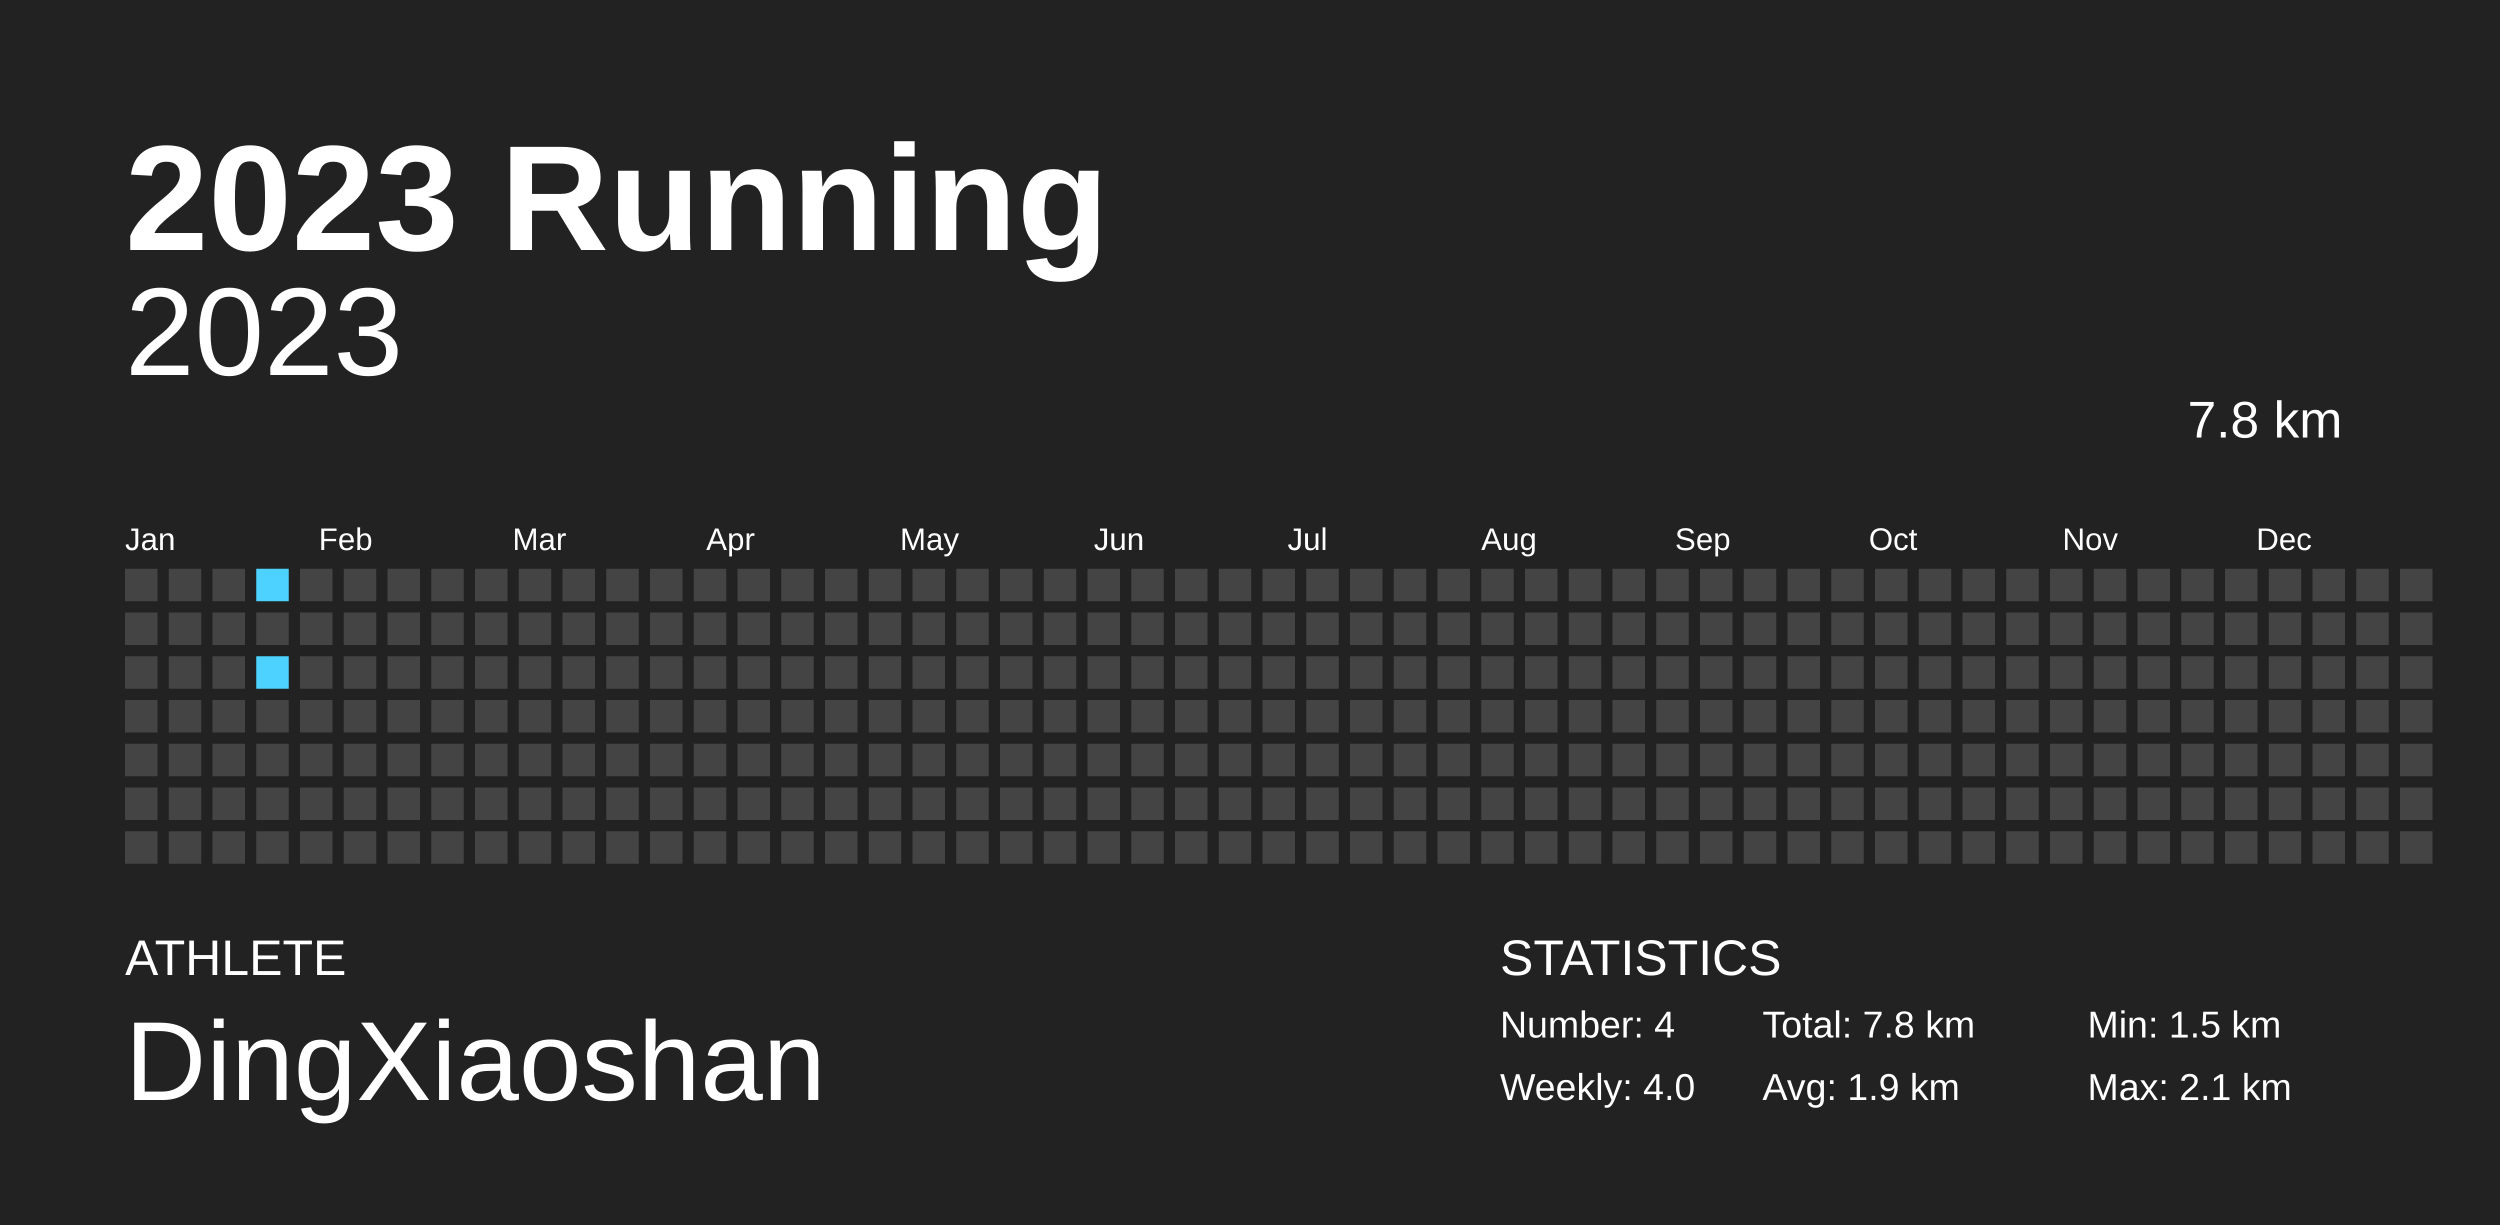
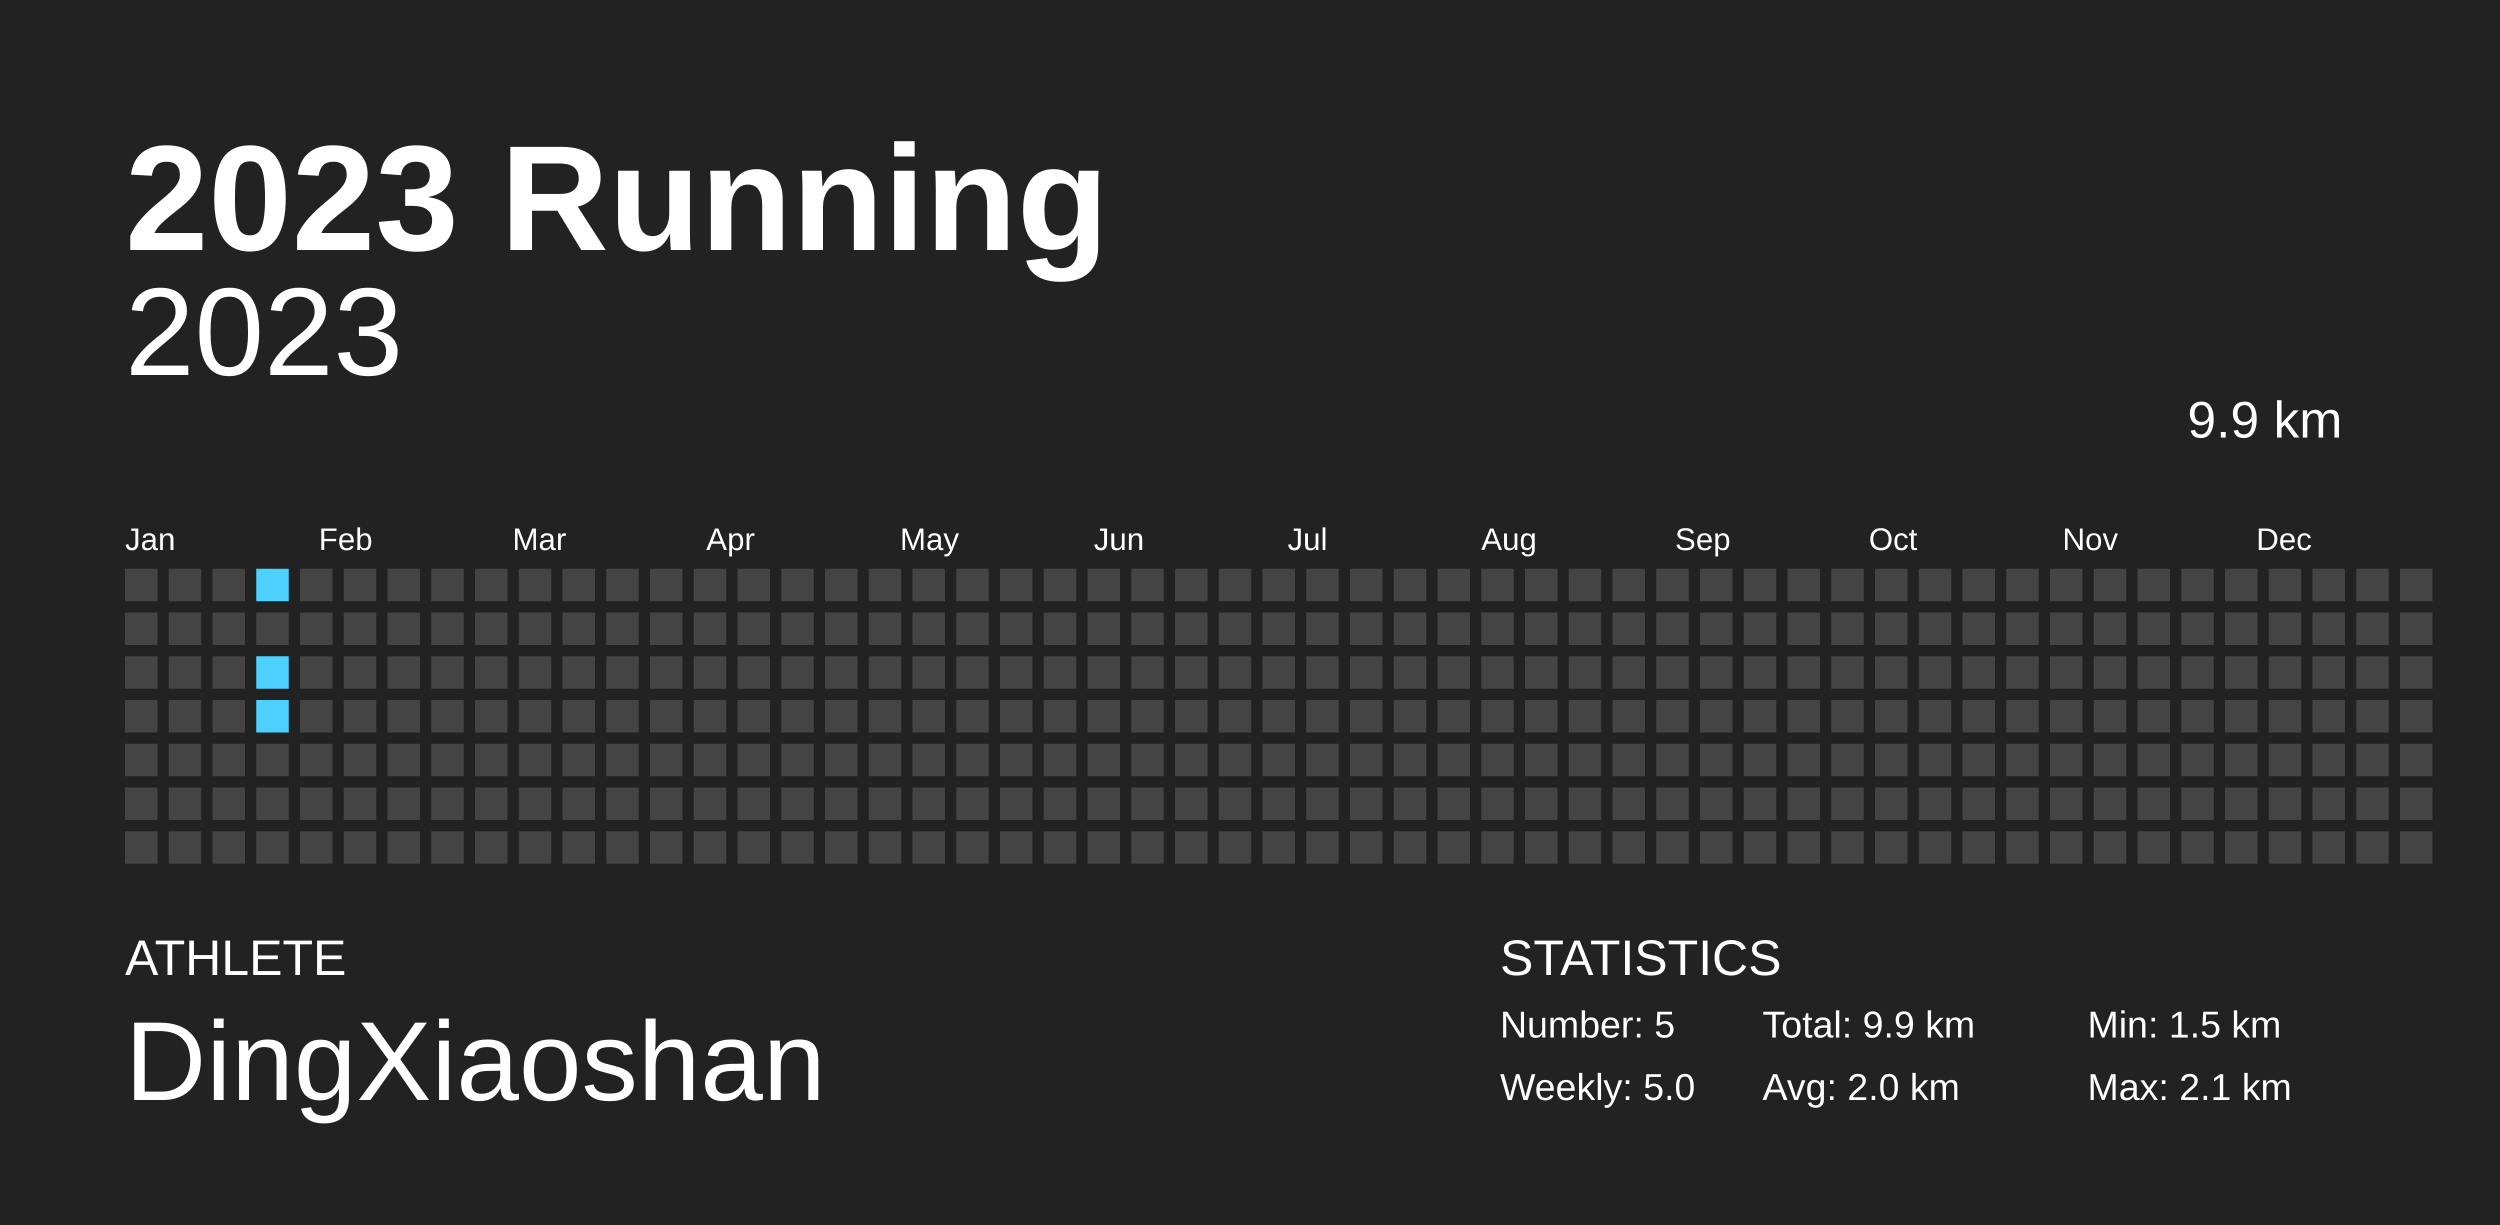
<svg xmlns="http://www.w3.org/2000/svg" baseProfile="full" height="98mm" version="1.1" viewBox="0,0,200,98" width="200mm">
  <defs />
  <rect fill="#222222" height="98" width="200" x="0" y="0" />
  <text fill="#FFFFFF" style="font-size:12px; font-family:Arial; font-weight:bold;" x="10" y="20">2023 Running</text>
  <text fill="#FFFFFF" style="font-size:4px; font-family:Arial" x="10" y="78">ATHLETE</text>
  <text fill="#FFFFFF" style="font-size:9px; font-family:Arial" x="10" y="88">DingXiaoshan</text>
  <text fill="#FFFFFF" style="font-size:4px; font-family:Arial" x="120" y="78">STATISTICS</text>
-   <text fill="#FFFFFF" style="font-size:3px; font-family:Arial" x="120" y="83">Number: 4</text>
-   <text fill="#FFFFFF" style="font-size:3px; font-family:Arial" x="120" y="88">Weekly: 4.0</text>
-   <text fill="#FFFFFF" style="font-size:3px; font-family:Arial" x="141" y="83">Total: 7.8 km</text>
-   <text fill="#FFFFFF" style="font-size:3px; font-family:Arial" x="141" y="88">Avg: 1.9 km</text>
+   <text fill="#FFFFFF" style="font-size:3px; font-family:Arial" x="120" y="83">Number: 5</text>
+   <text fill="#FFFFFF" style="font-size:3px; font-family:Arial" x="120" y="88">Weekly: 5.0</text>
+   <text fill="#FFFFFF" style="font-size:3px; font-family:Arial" x="141" y="83">Total: 9.9 km</text>
+   <text fill="#FFFFFF" style="font-size:3px; font-family:Arial" x="141" y="88">Avg: 2.0 km</text>
  <text fill="#FFFFFF" style="font-size:3px; font-family:Arial" x="167" y="83">Min: 1.5 km</text>
  <text fill="#FFFFFF" style="font-size:3px; font-family:Arial" x="167" y="88">Max: 2.1 km</text>
  <text alignment-baseline="hanging" fill="#FFFFFF" style="font-size:10.0px; font-family:Arial;" x="10" y="30">2023</text>
-   <text alignment-baseline="hanging" fill="#FFFFFF" style="font-size:4.125px; font-family:Arial;" x="175" y="35">7.8 km</text>
+   <text alignment-baseline="hanging" fill="#FFFFFF" style="font-size:4.125px; font-family:Arial;" x="175" y="35">9.9 km</text>
  <text fill="#FFFFFF" style="font-size:2.5px; font-family:Arial" x="10.0" y="44">Jan</text>
  <text fill="#FFFFFF" style="font-size:2.5px; font-family:Arial" x="25.5" y="44">Feb</text>
  <text fill="#FFFFFF" style="font-size:2.5px; font-family:Arial" x="41.0" y="44">Mar</text>
  <text fill="#FFFFFF" style="font-size:2.5px; font-family:Arial" x="56.5" y="44">Apr</text>
  <text fill="#FFFFFF" style="font-size:2.5px; font-family:Arial" x="72.0" y="44">May</text>
  <text fill="#FFFFFF" style="font-size:2.5px; font-family:Arial" x="87.5" y="44">Jun</text>
  <text fill="#FFFFFF" style="font-size:2.5px; font-family:Arial" x="103.0" y="44">Jul</text>
  <text fill="#FFFFFF" style="font-size:2.5px; font-family:Arial" x="118.5" y="44">Aug</text>
  <text fill="#FFFFFF" style="font-size:2.5px; font-family:Arial" x="134.0" y="44">Sep</text>
  <text fill="#FFFFFF" style="font-size:2.5px; font-family:Arial" x="149.5" y="44">Oct</text>
  <text fill="#FFFFFF" style="font-size:2.5px; font-family:Arial" x="165.0" y="44">Nov</text>
  <text fill="#FFFFFF" style="font-size:2.5px; font-family:Arial" x="180.5" y="44">Dec</text>
  <rect fill="#444444" height="2.6" width="2.6" x="10.0" y="45.5" />
  <rect fill="#444444" height="2.6" width="2.6" x="10.0" y="49.0" />
  <rect fill="#444444" height="2.6" width="2.6" x="10.0" y="52.5" />
  <rect fill="#444444" height="2.6" width="2.6" x="10.0" y="56.0" />
  <rect fill="#444444" height="2.6" width="2.6" x="10.0" y="59.5" />
  <rect fill="#444444" height="2.6" width="2.6" x="10.0" y="63.0" />
  <rect fill="#444444" height="2.6" width="2.6" x="10.0" y="66.5" />
  <rect fill="#444444" height="2.6" width="2.6" x="13.5" y="45.5" />
  <rect fill="#444444" height="2.6" width="2.6" x="13.5" y="49.0" />
  <rect fill="#444444" height="2.6" width="2.6" x="13.5" y="52.5" />
  <rect fill="#444444" height="2.6" width="2.6" x="13.5" y="56.0" />
  <rect fill="#444444" height="2.6" width="2.6" x="13.5" y="59.5" />
  <rect fill="#444444" height="2.6" width="2.6" x="13.5" y="63.0" />
  <rect fill="#444444" height="2.6" width="2.6" x="13.5" y="66.5" />
  <rect fill="#444444" height="2.6" width="2.6" x="17.0" y="45.5" />
  <rect fill="#444444" height="2.6" width="2.6" x="17.0" y="49.0" />
  <rect fill="#444444" height="2.6" width="2.6" x="17.0" y="52.5" />
  <rect fill="#444444" height="2.6" width="2.6" x="17.0" y="56.0" />
  <rect fill="#444444" height="2.6" width="2.6" x="17.0" y="59.5" />
  <rect fill="#444444" height="2.6" width="2.6" x="17.0" y="63.0" />
  <rect fill="#444444" height="2.6" width="2.6" x="17.0" y="66.5" />
  <rect fill="#4dd2ff" height="2.6" width="2.6" x="20.5" y="45.5" />
  <rect fill="#444444" height="2.6" width="2.6" x="20.5" y="49.0" />
  <rect fill="#4dd2ff" height="2.6" width="2.6" x="20.5" y="52.5" />
-   <rect fill="#444444" height="2.6" width="2.6" x="20.5" y="56.0" />
+   <rect fill="#4dd2ff" height="2.6" width="2.6" x="20.5" y="56.0" />
  <rect fill="#444444" height="2.6" width="2.6" x="20.5" y="59.5" />
  <rect fill="#444444" height="2.6" width="2.6" x="20.5" y="63.0" />
  <rect fill="#444444" height="2.6" width="2.6" x="20.5" y="66.5" />
  <rect fill="#444444" height="2.6" width="2.6" x="24.0" y="45.5" />
  <rect fill="#444444" height="2.6" width="2.6" x="24.0" y="49.0" />
  <rect fill="#444444" height="2.6" width="2.6" x="24.0" y="52.5" />
  <rect fill="#444444" height="2.6" width="2.6" x="24.0" y="56.0" />
  <rect fill="#444444" height="2.6" width="2.6" x="24.0" y="59.5" />
  <rect fill="#444444" height="2.6" width="2.6" x="24.0" y="63.0" />
  <rect fill="#444444" height="2.6" width="2.6" x="24.0" y="66.5" />
  <rect fill="#444444" height="2.6" width="2.6" x="27.5" y="45.5" />
  <rect fill="#444444" height="2.6" width="2.6" x="27.5" y="49.0" />
  <rect fill="#444444" height="2.6" width="2.6" x="27.5" y="52.5" />
  <rect fill="#444444" height="2.6" width="2.6" x="27.5" y="56.0" />
  <rect fill="#444444" height="2.6" width="2.6" x="27.5" y="59.5" />
  <rect fill="#444444" height="2.6" width="2.6" x="27.5" y="63.0" />
  <rect fill="#444444" height="2.6" width="2.6" x="27.5" y="66.5" />
  <rect fill="#444444" height="2.6" width="2.6" x="31.0" y="45.5" />
  <rect fill="#444444" height="2.6" width="2.6" x="31.0" y="49.0" />
  <rect fill="#444444" height="2.6" width="2.6" x="31.0" y="52.5" />
  <rect fill="#444444" height="2.6" width="2.6" x="31.0" y="56.0" />
  <rect fill="#444444" height="2.6" width="2.6" x="31.0" y="59.5" />
  <rect fill="#444444" height="2.6" width="2.6" x="31.0" y="63.0" />
  <rect fill="#444444" height="2.6" width="2.6" x="31.0" y="66.5" />
  <rect fill="#444444" height="2.6" width="2.6" x="34.5" y="45.5" />
  <rect fill="#444444" height="2.6" width="2.6" x="34.5" y="49.0" />
  <rect fill="#444444" height="2.6" width="2.6" x="34.5" y="52.5" />
  <rect fill="#444444" height="2.6" width="2.6" x="34.5" y="56.0" />
  <rect fill="#444444" height="2.6" width="2.6" x="34.5" y="59.5" />
  <rect fill="#444444" height="2.6" width="2.6" x="34.5" y="63.0" />
  <rect fill="#444444" height="2.6" width="2.6" x="34.5" y="66.5" />
  <rect fill="#444444" height="2.6" width="2.6" x="38.0" y="45.5" />
  <rect fill="#444444" height="2.6" width="2.6" x="38.0" y="49.0" />
  <rect fill="#444444" height="2.6" width="2.6" x="38.0" y="52.5" />
  <rect fill="#444444" height="2.6" width="2.6" x="38.0" y="56.0" />
  <rect fill="#444444" height="2.6" width="2.6" x="38.0" y="59.5" />
  <rect fill="#444444" height="2.6" width="2.6" x="38.0" y="63.0" />
  <rect fill="#444444" height="2.6" width="2.6" x="38.0" y="66.5" />
  <rect fill="#444444" height="2.6" width="2.6" x="41.5" y="45.5" />
  <rect fill="#444444" height="2.6" width="2.6" x="41.5" y="49.0" />
  <rect fill="#444444" height="2.6" width="2.6" x="41.5" y="52.5" />
  <rect fill="#444444" height="2.6" width="2.6" x="41.5" y="56.0" />
  <rect fill="#444444" height="2.6" width="2.6" x="41.5" y="59.5" />
  <rect fill="#444444" height="2.6" width="2.6" x="41.5" y="63.0" />
  <rect fill="#444444" height="2.6" width="2.6" x="41.5" y="66.5" />
  <rect fill="#444444" height="2.6" width="2.6" x="45.0" y="45.5" />
  <rect fill="#444444" height="2.6" width="2.6" x="45.0" y="49.0" />
  <rect fill="#444444" height="2.6" width="2.6" x="45.0" y="52.5" />
  <rect fill="#444444" height="2.6" width="2.6" x="45.0" y="56.0" />
  <rect fill="#444444" height="2.6" width="2.6" x="45.0" y="59.5" />
  <rect fill="#444444" height="2.6" width="2.6" x="45.0" y="63.0" />
  <rect fill="#444444" height="2.6" width="2.6" x="45.0" y="66.5" />
  <rect fill="#444444" height="2.6" width="2.6" x="48.5" y="45.5" />
  <rect fill="#444444" height="2.6" width="2.6" x="48.5" y="49.0" />
  <rect fill="#444444" height="2.6" width="2.6" x="48.5" y="52.5" />
  <rect fill="#444444" height="2.6" width="2.6" x="48.5" y="56.0" />
  <rect fill="#444444" height="2.6" width="2.6" x="48.5" y="59.5" />
  <rect fill="#444444" height="2.6" width="2.6" x="48.5" y="63.0" />
  <rect fill="#444444" height="2.6" width="2.6" x="48.5" y="66.5" />
  <rect fill="#444444" height="2.6" width="2.6" x="52.0" y="45.5" />
  <rect fill="#444444" height="2.6" width="2.6" x="52.0" y="49.0" />
  <rect fill="#444444" height="2.6" width="2.6" x="52.0" y="52.5" />
  <rect fill="#444444" height="2.6" width="2.6" x="52.0" y="56.0" />
  <rect fill="#444444" height="2.6" width="2.6" x="52.0" y="59.5" />
  <rect fill="#444444" height="2.6" width="2.6" x="52.0" y="63.0" />
  <rect fill="#444444" height="2.6" width="2.6" x="52.0" y="66.5" />
  <rect fill="#444444" height="2.6" width="2.6" x="55.5" y="45.5" />
  <rect fill="#444444" height="2.6" width="2.6" x="55.5" y="49.0" />
  <rect fill="#444444" height="2.6" width="2.6" x="55.5" y="52.5" />
  <rect fill="#444444" height="2.6" width="2.6" x="55.5" y="56.0" />
  <rect fill="#444444" height="2.6" width="2.6" x="55.5" y="59.5" />
  <rect fill="#444444" height="2.6" width="2.6" x="55.5" y="63.0" />
  <rect fill="#444444" height="2.6" width="2.6" x="55.5" y="66.5" />
  <rect fill="#444444" height="2.6" width="2.6" x="59.0" y="45.5" />
  <rect fill="#444444" height="2.6" width="2.6" x="59.0" y="49.0" />
  <rect fill="#444444" height="2.6" width="2.6" x="59.0" y="52.5" />
  <rect fill="#444444" height="2.6" width="2.6" x="59.0" y="56.0" />
  <rect fill="#444444" height="2.6" width="2.6" x="59.0" y="59.5" />
  <rect fill="#444444" height="2.6" width="2.6" x="59.0" y="63.0" />
  <rect fill="#444444" height="2.6" width="2.6" x="59.0" y="66.5" />
  <rect fill="#444444" height="2.6" width="2.6" x="62.5" y="45.5" />
  <rect fill="#444444" height="2.6" width="2.6" x="62.5" y="49.0" />
  <rect fill="#444444" height="2.6" width="2.6" x="62.5" y="52.5" />
  <rect fill="#444444" height="2.6" width="2.6" x="62.5" y="56.0" />
  <rect fill="#444444" height="2.6" width="2.6" x="62.5" y="59.5" />
  <rect fill="#444444" height="2.6" width="2.6" x="62.5" y="63.0" />
  <rect fill="#444444" height="2.6" width="2.6" x="62.5" y="66.5" />
  <rect fill="#444444" height="2.6" width="2.6" x="66.0" y="45.5" />
  <rect fill="#444444" height="2.6" width="2.6" x="66.0" y="49.0" />
  <rect fill="#444444" height="2.6" width="2.6" x="66.0" y="52.5" />
  <rect fill="#444444" height="2.6" width="2.6" x="66.0" y="56.0" />
  <rect fill="#444444" height="2.6" width="2.6" x="66.0" y="59.5" />
  <rect fill="#444444" height="2.6" width="2.6" x="66.0" y="63.0" />
  <rect fill="#444444" height="2.6" width="2.6" x="66.0" y="66.5" />
  <rect fill="#444444" height="2.6" width="2.6" x="69.5" y="45.5" />
  <rect fill="#444444" height="2.6" width="2.6" x="69.5" y="49.0" />
  <rect fill="#444444" height="2.6" width="2.6" x="69.5" y="52.5" />
  <rect fill="#444444" height="2.6" width="2.6" x="69.5" y="56.0" />
  <rect fill="#444444" height="2.6" width="2.6" x="69.5" y="59.5" />
  <rect fill="#444444" height="2.6" width="2.6" x="69.5" y="63.0" />
  <rect fill="#444444" height="2.6" width="2.6" x="69.5" y="66.5" />
  <rect fill="#444444" height="2.6" width="2.6" x="73.0" y="45.5" />
  <rect fill="#444444" height="2.6" width="2.6" x="73.0" y="49.0" />
  <rect fill="#444444" height="2.6" width="2.6" x="73.0" y="52.5" />
  <rect fill="#444444" height="2.6" width="2.6" x="73.0" y="56.0" />
  <rect fill="#444444" height="2.6" width="2.6" x="73.0" y="59.5" />
  <rect fill="#444444" height="2.6" width="2.6" x="73.0" y="63.0" />
  <rect fill="#444444" height="2.6" width="2.6" x="73.0" y="66.5" />
  <rect fill="#444444" height="2.6" width="2.6" x="76.5" y="45.5" />
  <rect fill="#444444" height="2.6" width="2.6" x="76.5" y="49.0" />
  <rect fill="#444444" height="2.6" width="2.6" x="76.5" y="52.5" />
  <rect fill="#444444" height="2.6" width="2.6" x="76.5" y="56.0" />
  <rect fill="#444444" height="2.6" width="2.6" x="76.5" y="59.5" />
  <rect fill="#444444" height="2.6" width="2.6" x="76.5" y="63.0" />
  <rect fill="#444444" height="2.6" width="2.6" x="76.5" y="66.5" />
  <rect fill="#444444" height="2.6" width="2.6" x="80.0" y="45.5" />
  <rect fill="#444444" height="2.6" width="2.6" x="80.0" y="49.0" />
  <rect fill="#444444" height="2.6" width="2.6" x="80.0" y="52.5" />
  <rect fill="#444444" height="2.6" width="2.6" x="80.0" y="56.0" />
  <rect fill="#444444" height="2.6" width="2.6" x="80.0" y="59.5" />
  <rect fill="#444444" height="2.6" width="2.6" x="80.0" y="63.0" />
  <rect fill="#444444" height="2.6" width="2.6" x="80.0" y="66.5" />
  <rect fill="#444444" height="2.6" width="2.6" x="83.5" y="45.5" />
  <rect fill="#444444" height="2.6" width="2.6" x="83.5" y="49.0" />
  <rect fill="#444444" height="2.6" width="2.6" x="83.5" y="52.5" />
  <rect fill="#444444" height="2.6" width="2.6" x="83.5" y="56.0" />
  <rect fill="#444444" height="2.6" width="2.6" x="83.5" y="59.5" />
  <rect fill="#444444" height="2.6" width="2.6" x="83.5" y="63.0" />
  <rect fill="#444444" height="2.6" width="2.6" x="83.5" y="66.5" />
  <rect fill="#444444" height="2.6" width="2.6" x="87.0" y="45.5" />
  <rect fill="#444444" height="2.6" width="2.6" x="87.0" y="49.0" />
  <rect fill="#444444" height="2.6" width="2.6" x="87.0" y="52.5" />
  <rect fill="#444444" height="2.6" width="2.6" x="87.0" y="56.0" />
  <rect fill="#444444" height="2.6" width="2.6" x="87.0" y="59.5" />
  <rect fill="#444444" height="2.6" width="2.6" x="87.0" y="63.0" />
  <rect fill="#444444" height="2.6" width="2.6" x="87.0" y="66.5" />
  <rect fill="#444444" height="2.6" width="2.6" x="90.5" y="45.5" />
  <rect fill="#444444" height="2.6" width="2.6" x="90.5" y="49.0" />
  <rect fill="#444444" height="2.6" width="2.6" x="90.5" y="52.5" />
  <rect fill="#444444" height="2.6" width="2.6" x="90.5" y="56.0" />
  <rect fill="#444444" height="2.6" width="2.6" x="90.5" y="59.5" />
  <rect fill="#444444" height="2.6" width="2.6" x="90.5" y="63.0" />
  <rect fill="#444444" height="2.6" width="2.6" x="90.5" y="66.5" />
  <rect fill="#444444" height="2.6" width="2.6" x="94.0" y="45.5" />
  <rect fill="#444444" height="2.6" width="2.6" x="94.0" y="49.0" />
  <rect fill="#444444" height="2.6" width="2.6" x="94.0" y="52.5" />
  <rect fill="#444444" height="2.6" width="2.6" x="94.0" y="56.0" />
  <rect fill="#444444" height="2.6" width="2.6" x="94.0" y="59.5" />
  <rect fill="#444444" height="2.6" width="2.6" x="94.0" y="63.0" />
  <rect fill="#444444" height="2.6" width="2.6" x="94.0" y="66.5" />
  <rect fill="#444444" height="2.6" width="2.6" x="97.5" y="45.5" />
  <rect fill="#444444" height="2.6" width="2.6" x="97.5" y="49.0" />
  <rect fill="#444444" height="2.6" width="2.6" x="97.5" y="52.5" />
  <rect fill="#444444" height="2.6" width="2.6" x="97.5" y="56.0" />
  <rect fill="#444444" height="2.6" width="2.6" x="97.5" y="59.5" />
  <rect fill="#444444" height="2.6" width="2.6" x="97.5" y="63.0" />
  <rect fill="#444444" height="2.6" width="2.6" x="97.5" y="66.5" />
  <rect fill="#444444" height="2.6" width="2.6" x="101.0" y="45.5" />
  <rect fill="#444444" height="2.6" width="2.6" x="101.0" y="49.0" />
  <rect fill="#444444" height="2.6" width="2.6" x="101.0" y="52.5" />
  <rect fill="#444444" height="2.6" width="2.6" x="101.0" y="56.0" />
  <rect fill="#444444" height="2.6" width="2.6" x="101.0" y="59.5" />
  <rect fill="#444444" height="2.6" width="2.6" x="101.0" y="63.0" />
  <rect fill="#444444" height="2.6" width="2.6" x="101.0" y="66.5" />
  <rect fill="#444444" height="2.6" width="2.6" x="104.5" y="45.5" />
  <rect fill="#444444" height="2.6" width="2.6" x="104.5" y="49.0" />
  <rect fill="#444444" height="2.6" width="2.6" x="104.5" y="52.5" />
  <rect fill="#444444" height="2.6" width="2.6" x="104.5" y="56.0" />
  <rect fill="#444444" height="2.6" width="2.6" x="104.5" y="59.5" />
  <rect fill="#444444" height="2.6" width="2.6" x="104.5" y="63.0" />
  <rect fill="#444444" height="2.6" width="2.6" x="104.5" y="66.5" />
  <rect fill="#444444" height="2.6" width="2.6" x="108.0" y="45.5" />
  <rect fill="#444444" height="2.6" width="2.6" x="108.0" y="49.0" />
  <rect fill="#444444" height="2.6" width="2.6" x="108.0" y="52.5" />
  <rect fill="#444444" height="2.6" width="2.6" x="108.0" y="56.0" />
  <rect fill="#444444" height="2.6" width="2.6" x="108.0" y="59.5" />
  <rect fill="#444444" height="2.6" width="2.6" x="108.0" y="63.0" />
  <rect fill="#444444" height="2.6" width="2.6" x="108.0" y="66.5" />
  <rect fill="#444444" height="2.6" width="2.6" x="111.5" y="45.5" />
  <rect fill="#444444" height="2.6" width="2.6" x="111.5" y="49.0" />
  <rect fill="#444444" height="2.6" width="2.6" x="111.5" y="52.5" />
  <rect fill="#444444" height="2.6" width="2.6" x="111.5" y="56.0" />
  <rect fill="#444444" height="2.6" width="2.6" x="111.5" y="59.5" />
  <rect fill="#444444" height="2.6" width="2.6" x="111.5" y="63.0" />
  <rect fill="#444444" height="2.6" width="2.6" x="111.5" y="66.5" />
  <rect fill="#444444" height="2.6" width="2.6" x="115.0" y="45.5" />
  <rect fill="#444444" height="2.6" width="2.6" x="115.0" y="49.0" />
  <rect fill="#444444" height="2.6" width="2.6" x="115.0" y="52.5" />
  <rect fill="#444444" height="2.6" width="2.6" x="115.0" y="56.0" />
  <rect fill="#444444" height="2.6" width="2.6" x="115.0" y="59.5" />
  <rect fill="#444444" height="2.6" width="2.6" x="115.0" y="63.0" />
  <rect fill="#444444" height="2.6" width="2.6" x="115.0" y="66.5" />
  <rect fill="#444444" height="2.6" width="2.6" x="118.5" y="45.5" />
  <rect fill="#444444" height="2.6" width="2.6" x="118.5" y="49.0" />
  <rect fill="#444444" height="2.6" width="2.6" x="118.5" y="52.5" />
  <rect fill="#444444" height="2.6" width="2.6" x="118.5" y="56.0" />
  <rect fill="#444444" height="2.6" width="2.6" x="118.5" y="59.5" />
  <rect fill="#444444" height="2.6" width="2.6" x="118.5" y="63.0" />
  <rect fill="#444444" height="2.6" width="2.6" x="118.5" y="66.5" />
  <rect fill="#444444" height="2.6" width="2.6" x="122.0" y="45.5" />
  <rect fill="#444444" height="2.6" width="2.6" x="122.0" y="49.0" />
  <rect fill="#444444" height="2.6" width="2.6" x="122.0" y="52.5" />
  <rect fill="#444444" height="2.6" width="2.6" x="122.0" y="56.0" />
  <rect fill="#444444" height="2.6" width="2.6" x="122.0" y="59.5" />
  <rect fill="#444444" height="2.6" width="2.6" x="122.0" y="63.0" />
  <rect fill="#444444" height="2.6" width="2.6" x="122.0" y="66.5" />
  <rect fill="#444444" height="2.6" width="2.6" x="125.5" y="45.5" />
  <rect fill="#444444" height="2.6" width="2.6" x="125.5" y="49.0" />
  <rect fill="#444444" height="2.6" width="2.6" x="125.5" y="52.5" />
  <rect fill="#444444" height="2.6" width="2.6" x="125.5" y="56.0" />
  <rect fill="#444444" height="2.6" width="2.6" x="125.5" y="59.5" />
  <rect fill="#444444" height="2.6" width="2.6" x="125.5" y="63.0" />
  <rect fill="#444444" height="2.6" width="2.6" x="125.5" y="66.5" />
  <rect fill="#444444" height="2.6" width="2.6" x="129.0" y="45.5" />
  <rect fill="#444444" height="2.6" width="2.6" x="129.0" y="49.0" />
  <rect fill="#444444" height="2.6" width="2.6" x="129.0" y="52.5" />
  <rect fill="#444444" height="2.6" width="2.6" x="129.0" y="56.0" />
  <rect fill="#444444" height="2.6" width="2.6" x="129.0" y="59.5" />
  <rect fill="#444444" height="2.6" width="2.6" x="129.0" y="63.0" />
  <rect fill="#444444" height="2.6" width="2.6" x="129.0" y="66.5" />
  <rect fill="#444444" height="2.6" width="2.6" x="132.5" y="45.5" />
  <rect fill="#444444" height="2.6" width="2.6" x="132.5" y="49.0" />
  <rect fill="#444444" height="2.6" width="2.6" x="132.5" y="52.5" />
  <rect fill="#444444" height="2.6" width="2.6" x="132.5" y="56.0" />
  <rect fill="#444444" height="2.6" width="2.6" x="132.5" y="59.5" />
  <rect fill="#444444" height="2.6" width="2.6" x="132.5" y="63.0" />
  <rect fill="#444444" height="2.6" width="2.6" x="132.5" y="66.5" />
  <rect fill="#444444" height="2.6" width="2.6" x="136.0" y="45.5" />
  <rect fill="#444444" height="2.6" width="2.6" x="136.0" y="49.0" />
  <rect fill="#444444" height="2.6" width="2.6" x="136.0" y="52.5" />
  <rect fill="#444444" height="2.6" width="2.6" x="136.0" y="56.0" />
  <rect fill="#444444" height="2.6" width="2.6" x="136.0" y="59.5" />
  <rect fill="#444444" height="2.6" width="2.6" x="136.0" y="63.0" />
  <rect fill="#444444" height="2.6" width="2.6" x="136.0" y="66.5" />
  <rect fill="#444444" height="2.6" width="2.6" x="139.5" y="45.5" />
  <rect fill="#444444" height="2.6" width="2.6" x="139.5" y="49.0" />
  <rect fill="#444444" height="2.6" width="2.6" x="139.5" y="52.5" />
  <rect fill="#444444" height="2.6" width="2.6" x="139.5" y="56.0" />
  <rect fill="#444444" height="2.6" width="2.6" x="139.5" y="59.5" />
  <rect fill="#444444" height="2.6" width="2.6" x="139.5" y="63.0" />
  <rect fill="#444444" height="2.6" width="2.6" x="139.5" y="66.5" />
  <rect fill="#444444" height="2.6" width="2.6" x="143.0" y="45.5" />
  <rect fill="#444444" height="2.6" width="2.6" x="143.0" y="49.0" />
  <rect fill="#444444" height="2.6" width="2.6" x="143.0" y="52.5" />
  <rect fill="#444444" height="2.6" width="2.6" x="143.0" y="56.0" />
  <rect fill="#444444" height="2.6" width="2.6" x="143.0" y="59.5" />
  <rect fill="#444444" height="2.6" width="2.6" x="143.0" y="63.0" />
  <rect fill="#444444" height="2.6" width="2.6" x="143.0" y="66.5" />
  <rect fill="#444444" height="2.6" width="2.6" x="146.5" y="45.5" />
  <rect fill="#444444" height="2.6" width="2.6" x="146.5" y="49.0" />
  <rect fill="#444444" height="2.6" width="2.6" x="146.5" y="52.5" />
  <rect fill="#444444" height="2.6" width="2.6" x="146.5" y="56.0" />
  <rect fill="#444444" height="2.6" width="2.6" x="146.5" y="59.5" />
  <rect fill="#444444" height="2.6" width="2.6" x="146.5" y="63.0" />
  <rect fill="#444444" height="2.6" width="2.6" x="146.5" y="66.5" />
  <rect fill="#444444" height="2.6" width="2.6" x="150.0" y="45.5" />
  <rect fill="#444444" height="2.6" width="2.6" x="150.0" y="49.0" />
  <rect fill="#444444" height="2.6" width="2.6" x="150.0" y="52.5" />
  <rect fill="#444444" height="2.6" width="2.6" x="150.0" y="56.0" />
  <rect fill="#444444" height="2.6" width="2.6" x="150.0" y="59.5" />
  <rect fill="#444444" height="2.6" width="2.6" x="150.0" y="63.0" />
  <rect fill="#444444" height="2.6" width="2.6" x="150.0" y="66.5" />
  <rect fill="#444444" height="2.6" width="2.6" x="153.5" y="45.5" />
  <rect fill="#444444" height="2.6" width="2.6" x="153.5" y="49.0" />
  <rect fill="#444444" height="2.6" width="2.6" x="153.5" y="52.5" />
  <rect fill="#444444" height="2.6" width="2.6" x="153.5" y="56.0" />
  <rect fill="#444444" height="2.6" width="2.6" x="153.5" y="59.5" />
  <rect fill="#444444" height="2.6" width="2.6" x="153.5" y="63.0" />
  <rect fill="#444444" height="2.6" width="2.6" x="153.5" y="66.5" />
  <rect fill="#444444" height="2.6" width="2.6" x="157.0" y="45.5" />
  <rect fill="#444444" height="2.6" width="2.6" x="157.0" y="49.0" />
  <rect fill="#444444" height="2.6" width="2.6" x="157.0" y="52.5" />
  <rect fill="#444444" height="2.6" width="2.6" x="157.0" y="56.0" />
  <rect fill="#444444" height="2.6" width="2.6" x="157.0" y="59.5" />
  <rect fill="#444444" height="2.6" width="2.6" x="157.0" y="63.0" />
  <rect fill="#444444" height="2.6" width="2.6" x="157.0" y="66.5" />
  <rect fill="#444444" height="2.6" width="2.6" x="160.5" y="45.5" />
  <rect fill="#444444" height="2.6" width="2.6" x="160.5" y="49.0" />
  <rect fill="#444444" height="2.6" width="2.6" x="160.5" y="52.5" />
  <rect fill="#444444" height="2.6" width="2.6" x="160.5" y="56.0" />
  <rect fill="#444444" height="2.6" width="2.6" x="160.5" y="59.5" />
  <rect fill="#444444" height="2.6" width="2.6" x="160.5" y="63.0" />
  <rect fill="#444444" height="2.6" width="2.6" x="160.5" y="66.5" />
  <rect fill="#444444" height="2.6" width="2.6" x="164.0" y="45.5" />
  <rect fill="#444444" height="2.6" width="2.6" x="164.0" y="49.0" />
  <rect fill="#444444" height="2.6" width="2.6" x="164.0" y="52.5" />
  <rect fill="#444444" height="2.6" width="2.6" x="164.0" y="56.0" />
  <rect fill="#444444" height="2.6" width="2.6" x="164.0" y="59.5" />
  <rect fill="#444444" height="2.6" width="2.6" x="164.0" y="63.0" />
  <rect fill="#444444" height="2.6" width="2.6" x="164.0" y="66.5" />
  <rect fill="#444444" height="2.6" width="2.6" x="167.5" y="45.5" />
  <rect fill="#444444" height="2.6" width="2.6" x="167.5" y="49.0" />
  <rect fill="#444444" height="2.6" width="2.6" x="167.5" y="52.5" />
  <rect fill="#444444" height="2.6" width="2.6" x="167.5" y="56.0" />
  <rect fill="#444444" height="2.6" width="2.6" x="167.5" y="59.5" />
  <rect fill="#444444" height="2.6" width="2.6" x="167.5" y="63.0" />
  <rect fill="#444444" height="2.6" width="2.6" x="167.5" y="66.5" />
  <rect fill="#444444" height="2.6" width="2.6" x="171.0" y="45.5" />
  <rect fill="#444444" height="2.6" width="2.6" x="171.0" y="49.0" />
  <rect fill="#444444" height="2.6" width="2.6" x="171.0" y="52.5" />
  <rect fill="#444444" height="2.6" width="2.6" x="171.0" y="56.0" />
  <rect fill="#444444" height="2.6" width="2.6" x="171.0" y="59.5" />
  <rect fill="#444444" height="2.6" width="2.6" x="171.0" y="63.0" />
  <rect fill="#444444" height="2.6" width="2.6" x="171.0" y="66.5" />
  <rect fill="#444444" height="2.6" width="2.6" x="174.5" y="45.5" />
  <rect fill="#444444" height="2.6" width="2.6" x="174.5" y="49.0" />
  <rect fill="#444444" height="2.6" width="2.6" x="174.5" y="52.5" />
  <rect fill="#444444" height="2.6" width="2.6" x="174.5" y="56.0" />
  <rect fill="#444444" height="2.6" width="2.6" x="174.5" y="59.5" />
  <rect fill="#444444" height="2.6" width="2.6" x="174.5" y="63.0" />
  <rect fill="#444444" height="2.6" width="2.6" x="174.5" y="66.5" />
  <rect fill="#444444" height="2.6" width="2.6" x="178.0" y="45.5" />
  <rect fill="#444444" height="2.6" width="2.6" x="178.0" y="49.0" />
  <rect fill="#444444" height="2.6" width="2.6" x="178.0" y="52.5" />
  <rect fill="#444444" height="2.6" width="2.6" x="178.0" y="56.0" />
  <rect fill="#444444" height="2.6" width="2.6" x="178.0" y="59.5" />
  <rect fill="#444444" height="2.6" width="2.6" x="178.0" y="63.0" />
  <rect fill="#444444" height="2.6" width="2.6" x="178.0" y="66.5" />
  <rect fill="#444444" height="2.6" width="2.6" x="181.5" y="45.5" />
  <rect fill="#444444" height="2.6" width="2.6" x="181.5" y="49.0" />
  <rect fill="#444444" height="2.6" width="2.6" x="181.5" y="52.5" />
  <rect fill="#444444" height="2.6" width="2.6" x="181.5" y="56.0" />
  <rect fill="#444444" height="2.6" width="2.6" x="181.5" y="59.5" />
  <rect fill="#444444" height="2.6" width="2.6" x="181.5" y="63.0" />
  <rect fill="#444444" height="2.6" width="2.6" x="181.5" y="66.5" />
  <rect fill="#444444" height="2.6" width="2.6" x="185.0" y="45.5" />
  <rect fill="#444444" height="2.6" width="2.6" x="185.0" y="49.0" />
  <rect fill="#444444" height="2.6" width="2.6" x="185.0" y="52.5" />
  <rect fill="#444444" height="2.6" width="2.6" x="185.0" y="56.0" />
  <rect fill="#444444" height="2.6" width="2.6" x="185.0" y="59.5" />
  <rect fill="#444444" height="2.6" width="2.6" x="185.0" y="63.0" />
  <rect fill="#444444" height="2.6" width="2.6" x="185.0" y="66.5" />
  <rect fill="#444444" height="2.6" width="2.6" x="188.5" y="45.5" />
  <rect fill="#444444" height="2.6" width="2.6" x="188.5" y="49.0" />
  <rect fill="#444444" height="2.6" width="2.6" x="188.5" y="52.5" />
  <rect fill="#444444" height="2.6" width="2.6" x="188.5" y="56.0" />
  <rect fill="#444444" height="2.6" width="2.6" x="188.5" y="59.5" />
  <rect fill="#444444" height="2.6" width="2.6" x="188.5" y="63.0" />
  <rect fill="#444444" height="2.6" width="2.6" x="188.5" y="66.5" />
  <rect fill="#444444" height="2.6" width="2.6" x="192.0" y="45.5" />
  <rect fill="#444444" height="2.6" width="2.6" x="192.0" y="49.0" />
  <rect fill="#444444" height="2.6" width="2.6" x="192.0" y="52.5" />
  <rect fill="#444444" height="2.6" width="2.6" x="192.0" y="56.0" />
  <rect fill="#444444" height="2.6" width="2.6" x="192.0" y="59.5" />
  <rect fill="#444444" height="2.6" width="2.6" x="192.0" y="63.0" />
  <rect fill="#444444" height="2.6" width="2.6" x="192.0" y="66.5" />
</svg>
